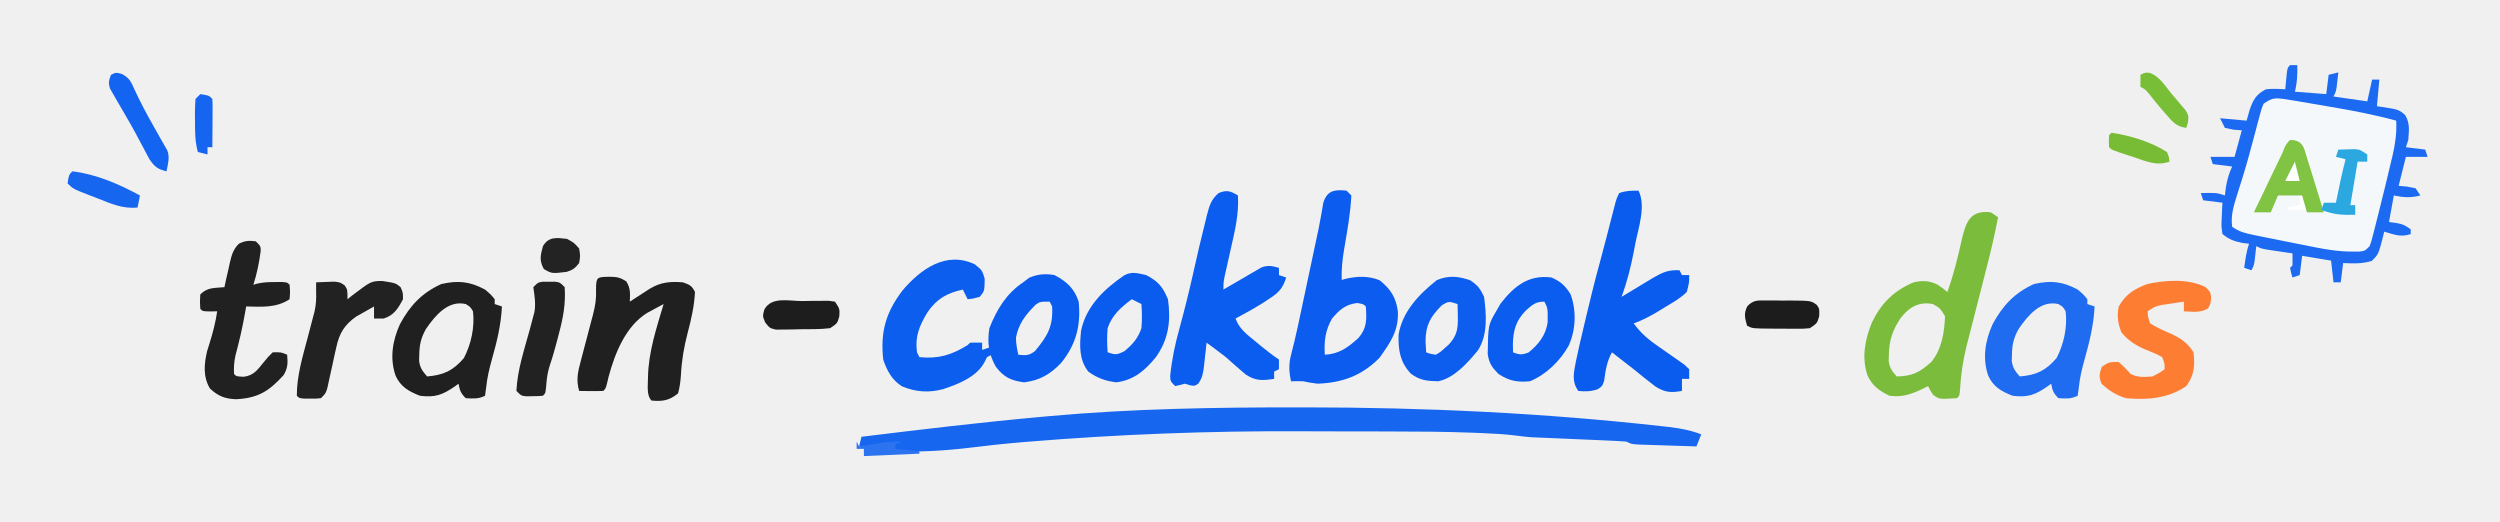
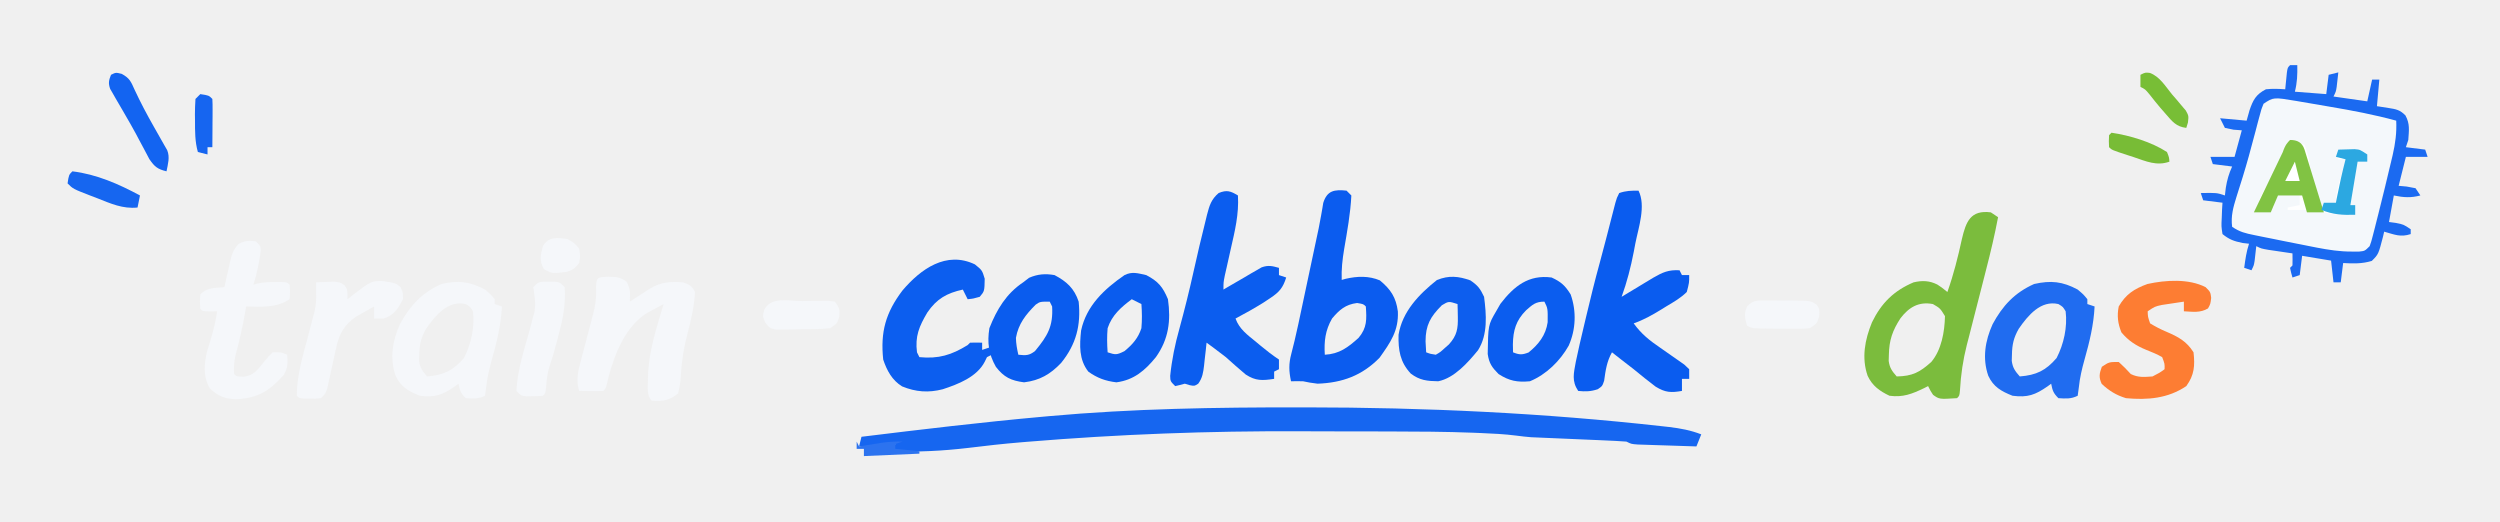
- <svg xmlns="http://www.w3.org/2000/svg" version="1.1" width="1036" height="216" viewBox="0 0 1036 216" role="img" aria-label="Train Cookbook DAS logo">
+ <svg xmlns="http://www.w3.org/2000/svg" version="1.1" width="1036" height="216" viewBox="0 0 1036 216" role="img" aria-label="Train Cookbook DAS logo for dark backgrounds">
  <style>
- @media (prefers-color-scheme: dark) {
  path[fill="#202020"], path[fill="#212121"], path[fill="#222222"],
  path[fill="#1D1D1D"], path[fill="#1D1C1C"], path[fill="#232323"] {
    fill: #F5F7FA;
  }
- }
</style>
  <path d="M928 90 L931 70 L938 46 L939 44 L940 43 L944 42 L963 45 L975 47 L985 49 L991 51 L991 56 L989 65 L982 93 L978 101 L977 102 L971 102 L953 99 L942 97 L930 94 L928 93 Z" fill="#FFFFFF" />
  <path d="M0 0 C2.289 0.411 4.58 0.812 6.871 1.211 C8.346 1.473 9.821 1.735 11.296 1.998 C11.634 2.057 11.634 2.057 13.342 2.355 C17.332 3.081 21.082 4.099 24.898 5.471 C25.031 10.222 24.654 14.328 23.507 18.936 C23.212 20.141 22.916 21.347 22.612 22.589 C22.453 23.219 22.453 23.219 21.648 26.408 C21.324 27.712 21.001 29.016 20.678 30.32 C20.045 32.877 19.406 35.433 18.766 37.989 C18.03 40.942 17.313 43.899 16.613 46.862 C16.435 47.607 16.256 48.352 16.073 49.12 C15.621 51.011 15.171 52.903 14.722 54.795 C13.898 57.471 13.898 57.471 11.898 59.471 C3.177 60.61 -5.597 58.759 -14.13 57.072 C-16.229 56.658 -18.331 56.261 -20.434 55.867 C-40.533 52.04 -40.533 52.04 -43.102 49.471 C-43.755 43.467 -41.715 38.072 -39.977 32.408 C-39.333 30.269 -38.69 28.13 -38.047 25.99 C-37.722 24.91 -37.396 23.829 -37.06 22.716 C-36.136 19.585 -35.261 16.446 -34.407 13.295 C-34.144 12.334 -33.881 11.373 -33.61 10.383 C-33.113 8.557 -32.624 6.728 -32.145 4.896 C-31.919 4.078 -31.694 3.26 -31.461 2.416 C-31.27 1.7 -31.079 0.983 -30.882 0.245 C-27.274 -7.959 -7.259 -1.307 0 0 Z M-18.102 14.471 C-32.102 37.621 -32.102 37.621 -32.102 40.471 C-30.122 40.801 -28.142 41.131 -26.102 41.471 C-25.772 40.337 -25.442 39.202 -25.102 38.033 C-24.301 36.096 -24.301 36.096 -23.102 34.471 C-20.31 33.502 -18.108 33.52 -15.102 33.471 C-15.102 35.781 -15.102 38.091 -15.102 40.471 C-16.752 40.801 -18.402 41.131 -20.102 41.471 C-20.102 41.801 -20.102 42.131 -20.102 42.471 C-16.472 42.471 -12.842 42.471 -9.102 42.471 C-9.385 39.095 -9.678 35.72 -9.977 32.346 C-10.056 31.395 -10.134 30.443 -10.215 29.463 C-10.661 24.525 -11.24 20.119 -13.102 15.471 C-14.752 15.141 -16.402 14.811 -18.102 14.471 Z M0.898 17.471 C0.898 18.791 0.898 20.111 0.898 21.471 C1.888 21.471 2.878 21.471 3.898 21.471 C3.754 21.995 3.754 21.995 3.023 24.647 C2.648 26.026 2.273 27.404 1.898 28.783 C1.707 29.474 1.516 30.164 1.32 30.875 C0.521 33.829 -0.102 36.397 -0.102 39.471 C-1.752 39.471 -3.402 39.471 -5.102 39.471 C-5.102 40.791 -5.102 42.111 -5.102 43.471 C-0.693 44.573 3.382 44.547 7.898 44.471 C7.898 43.151 7.898 41.831 7.898 40.471 C7.238 40.471 6.578 40.471 5.898 40.471 C6.888 34.531 7.878 28.591 8.898 22.471 C10.218 22.471 11.538 22.471 12.898 22.471 C12.523 20.533 12.523 20.533 11.898 18.471 C9.492 17.268 7.948 17.37 5.273 17.408 C4.456 17.417 3.638 17.426 2.796 17.436 C2.17 17.447 1.543 17.459 0.898 17.471 Z " fill="#F4F8FB" transform="translate(968.1021,44.52905)" />
  <path d="M0 0 C0.787 0 1.574 0.001 2.385 0.001 C51.763 0.022 100.966 2.318 150.062 7.812 C151.061 7.923 152.059 8.034 153.087 8.148 C157.728 8.711 161.922 9.486 166.312 11.188 C165.652 12.838 164.993 14.488 164.312 16.188 C159.854 16.049 155.396 15.901 150.938 15.75 C149.666 15.711 148.395 15.671 147.086 15.631 C145.874 15.589 144.663 15.547 143.414 15.504 C142.293 15.467 141.173 15.431 140.018 15.393 C137.312 15.188 137.312 15.188 135.312 14.188 C132.275 13.971 129.253 13.81 126.211 13.688 C125.301 13.647 124.39 13.606 123.452 13.564 C120.531 13.435 117.609 13.31 114.688 13.188 C111.787 13.064 108.887 12.939 105.987 12.811 C104.182 12.731 102.377 12.654 100.571 12.58 C99.737 12.543 98.904 12.507 98.044 12.469 C97.683 12.454 97.683 12.454 95.856 12.377 C93.787 12.223 91.725 11.977 89.668 11.704 C84.753 11.073 79.839 10.842 74.89 10.638 C73.89 10.596 72.889 10.554 71.858 10.511 C60.264 10.06 48.672 10.004 37.07 9.984 C35.906 9.982 34.741 9.979 33.542 9.976 C27.358 9.961 21.174 9.952 14.99 9.947 C10.002 9.943 5.013 9.929 0.024 9.906 C-37.69 9.737 -75.027 11.136 -112.609 14.235 C-113.604 14.317 -114.599 14.399 -115.623 14.483 C-122.96 15.1 -130.256 15.905 -137.562 16.812 C-147.993 18.048 -158.194 18.558 -168.688 18.188 C-168.358 17.197 -168.027 16.208 -167.688 15.188 C-168.678 15.352 -169.668 15.518 -170.688 15.688 C-174.715 16.272 -178.622 16.259 -182.688 16.188 C-182.358 14.868 -182.027 13.548 -181.688 12.188 C-156.675 9.124 -131.663 6.134 -106.562 3.875 C-105.673 3.794 -104.784 3.713 -103.867 3.63 C-69.306 0.513 -34.682 -0.027 0 0 Z " fill="#1666F0" transform="translate(538.6875,168.8125)" />
  <path d="M0 0 C3.164 6.328 -0.028 15.36 -1.312 21.875 C-1.419 22.442 -1.419 22.442 -1.959 25.309 C-3.209 31.748 -4.767 37.832 -7 44 C-5.964 43.374 -4.927 42.747 -3.859 42.102 C-2.49 41.276 -1.12 40.45 0.25 39.625 C0.932 39.213 1.614 38.8 2.316 38.375 C2.98 37.975 3.644 37.576 4.328 37.164 C4.936 36.797 5.543 36.431 6.169 36.053 C10.032 33.831 12.46 32.748 17 33 C17.33 33.66 17.66 34.32 18 35 C18.99 35 19.98 35 21 35 C21.016 38.137 21.016 38.137 20 42 C17.546 44.425 14.715 46.075 11.75 47.812 C10.986 48.289 10.221 48.765 9.434 49.256 C5.732 51.529 2.124 53.573 -2 55 C1.126 59.358 4.572 62.087 8.938 65.062 C11.299 66.698 13.653 68.344 16 70 C16.971 70.679 17.941 71.359 18.941 72.059 C19.621 72.699 20.3 73.34 21 74 C21 75.32 21 76.64 21 78 C20.01 78 19.02 78 18 78 C18 79.65 18 81.3 18 83 C13.439 83.789 11.129 83.687 7.113 81.242 C4.011 78.899 0.997 76.476 -2 74 C-3.746 72.641 -5.496 71.286 -7.25 69.938 C-8.501 68.959 -9.751 67.981 -11 67 C-13.154 70.827 -13.642 74.456 -14.242 78.758 C-15 81 -15 81 -16.875 82.285 C-19.733 83.247 -22.009 83.325 -25 83 C-27.769 78.846 -26.832 75.689 -26 71 C-24.988 66.103 -23.851 61.238 -22.688 56.375 C-22.366 55.015 -22.044 53.655 -21.723 52.295 C-19.937 44.767 -18.096 37.263 -16.039 29.805 C-15.154 26.565 -14.301 23.321 -13.461 20.07 C-13.189 19.018 -12.917 17.966 -12.637 16.883 C-12.096 14.785 -11.556 12.687 -11.017 10.588 C-10.771 9.635 -10.524 8.681 -10.27 7.699 C-10.049 6.842 -9.828 5.984 -9.601 5.1 C-9 3 -9 3 -8 1 C-5.148 0.017 -3.104 0 0 0 Z " fill="#0A5CEF" transform="translate(679,79)" />
  <path d="M0 0 C0.467 7.731 -1.288 14.804 -3 22.312 C-3.565 24.829 -4.128 27.346 -4.688 29.863 C-4.939 30.97 -5.19 32.076 -5.449 33.216 C-6 36 -6 36 -6 39 C-5.481 38.692 -4.962 38.384 -4.427 38.066 C-2.064 36.675 0.311 35.306 2.688 33.938 C3.504 33.452 4.321 32.967 5.162 32.467 C5.958 32.012 6.754 31.558 7.574 31.09 C8.302 30.666 9.03 30.241 9.78 29.804 C12.548 28.801 14.208 29.208 17 30 C17 30.99 17 31.98 17 33 C17.99 33.33 18.98 33.66 20 34 C18.665 38.261 17.138 40.045 13.438 42.5 C12.995 42.795 12.995 42.795 10.754 44.285 C6.914 46.676 3.006 48.9 -1 51 C0.596 55.402 3.927 57.755 7.438 60.625 C8.023 61.115 8.609 61.605 9.213 62.109 C11.741 64.21 14.263 66.175 17 68 C17 69.32 17 70.64 17 72 C16.67 72.165 16.67 72.165 15 73 C15 73.99 15 74.98 15 76 C10.143 76.717 7.428 76.926 3.234 74.207 C0.428 71.867 -2.287 69.447 -5 67 C-6.547 65.792 -8.107 64.602 -9.688 63.438 C-10.009 63.2 -10.009 63.2 -11.637 61.996 C-12.087 61.667 -12.536 61.339 -13 61 C-13.11 62.048 -13.219 63.096 -13.332 64.176 C-13.492 65.555 -13.652 66.934 -13.812 68.312 C-13.883 69.003 -13.953 69.693 -14.025 70.404 C-14.382 73.359 -14.685 75.565 -16.453 78.004 C-18 79 -18 79 -19.938 78.625 C-20.618 78.419 -21.299 78.213 -22 78 C-22.701 78.186 -23.402 78.371 -24.125 78.562 C-24.434 78.635 -24.434 78.635 -26 79 C-28 77 -28 77 -28.073 74.779 C-27.389 68.029 -26.084 61.712 -24.25 55.188 C-22.139 47.407 -20.179 39.622 -18.438 31.75 C-16.834 24.582 -15.181 17.432 -13.375 10.312 C-13.278 9.914 -13.278 9.914 -12.787 7.899 C-11.795 4.07 -11.016 1.578 -8 -1 C-4.659 -2.401 -3.042 -1.847 0 0 Z " fill="#0B5DEF" transform="translate(513,81)" />
  <path d="M0 0 C0.66 0.66 1.32 1.32 2 2 C1.644 9.474 0.271 16.853 -0.983 24.222 C-1.698 28.536 -2.163 32.608 -2 37 C-1.432 36.84 -0.863 36.68 -0.277 36.516 C4.517 35.43 9.257 35.264 13.812 37.188 C18.372 40.965 20.498 44.252 21.273 50.043 C21.652 58.028 18.184 62.93 13.688 69.25 C6.454 76.651 -1.792 79.639 -12 80 C-15.312 79.562 -15.312 79.562 -18 79 C-19.666 78.964 -21.334 78.951 -23 79 C-23.908 74.759 -23.986 71.788 -22.879 67.605 C-22.595 66.47 -22.312 65.335 -22.02 64.166 C-21.858 63.516 -21.696 62.867 -21.529 62.199 C-20.46 57.753 -19.537 53.274 -18.59 48.801 C-18.375 47.793 -18.161 46.785 -17.94 45.746 C-17.497 43.66 -17.054 41.574 -16.611 39.488 C-15.937 36.309 -15.26 33.13 -14.584 29.951 C-14.148 27.901 -13.713 25.851 -13.277 23.801 C-13.078 22.865 -12.879 21.929 -12.674 20.965 C-12.484 20.067 -12.294 19.169 -12.097 18.243 C-11.912 17.377 -11.726 16.51 -11.535 15.617 C-11.168 13.821 -10.831 12.018 -10.519 10.211 C-10.363 9.32 -10.206 8.43 -10.045 7.512 C-9.915 6.717 -9.785 5.921 -9.65 5.101 C-8.055 -0.052 -5.031 -0.535 0 0 Z M-6 53 C-8.808 57.895 -9.347 62.445 -9 68 C-2.98 67.699 0.676 64.914 5 61 C8.552 56.782 8.353 53.301 8 48 C7 47 7 47 4.375 46.562 C-0.424 47.185 -2.926 49.344 -6 53 Z " fill="#0B5CEF" transform="translate(558,79)" />
  <path d="M0 0 C0.99 0.66 1.98 1.32 3 2 C1.613 9.389 -0.123 16.652 -2.004 23.93 C-2.586 26.212 -3.167 28.495 -3.748 30.777 C-4.654 34.328 -5.563 37.879 -6.48 41.427 C-7.372 44.884 -8.251 48.344 -9.129 51.805 C-9.265 52.327 -9.265 52.327 -9.956 54.969 C-11.533 61.233 -12.425 67.253 -12.785 73.706 C-13 76 -13 76 -14 77 C-21.333 77.473 -21.333 77.473 -23.938 75.625 C-25 74 -25 74 -26 72 C-26.568 72.289 -27.137 72.577 -27.723 72.875 C-32.645 75.242 -36.425 76.75 -42 76 C-46.105 74.041 -49.127 71.88 -51.059 67.719 C-53.646 60.247 -52.182 52.717 -49.25 45.57 C-45.378 37.609 -40.236 32.493 -32 29 C-28.47 28.189 -25.503 28.249 -22.172 29.914 C-20.5 31 -20.5 31 -18 33 C-15.436 25.781 -13.61 18.502 -11.982 11.021 C-10.292 3.817 -8.382 -1.07 0 0 Z M-37.453 43.906 C-40.739 48.967 -42.139 52.937 -42.25 59 C-42.276 59.846 -42.302 60.691 -42.328 61.562 C-41.936 64.473 -40.916 65.822 -39 68 C-32.516 67.884 -29.458 66.301 -24.664 61.984 C-20.407 56.908 -19.152 49.479 -19 43 C-21 39.75 -21 39.75 -24 38 C-29.82 36.886 -33.914 39.264 -37.453 43.906 Z " fill="#7BBC3D" transform="translate(825,88)" />
  <path d="M0 0 C0.99 0 1.98 0 3 0 C3.076 3.964 2.968 7.127 2 11 C6.29 11.33 10.58 11.66 15 12 C15.33 9.36 15.66 6.72 16 4 C17.32 3.67 18.64 3.34 20 3 C19.856 4.279 19.711 5.557 19.562 6.875 C19.481 7.594 19.4 8.314 19.316 9.055 C19 11 19 11 18 13 C22.62 13.66 27.24 14.32 32 15 C32.66 12.03 33.32 9.06 34 6 C34.99 6 35.98 6 37 6 C36.67 9.63 36.34 13.26 36 17 C37.588 17.248 39.176 17.495 40.812 17.75 C43.981 18.244 45.53 18.526 47.809 20.824 C49.747 24.364 49.254 26.999 49 31 C48.67 31.99 48.34 32.98 48 34 C50.64 34.33 53.28 34.66 56 35 C56.33 35.99 56.66 36.98 57 38 C54.03 38 51.06 38 48 38 C47.01 41.96 46.02 45.92 45 50 C46.114 50.103 47.227 50.206 48.375 50.312 C49.571 50.539 50.768 50.766 52 51 C52.66 51.99 53.32 52.98 54 54 C50.018 55.054 47.018 54.841 43 54 C42.34 57.63 41.68 61.26 41 65 C41.928 65.124 42.856 65.248 43.812 65.375 C47 66 47 66 50 68 C50 68.66 50 69.32 50 70 C45.749 71.417 43.281 70.193 39 69 C38.921 69.344 38.921 69.344 38.52 71.082 C36.633 78.367 36.633 78.367 33.875 81.125 C29.878 82.341 26.144 82.244 22 82 C21.67 84.64 21.34 87.28 21 90 C20.01 90 19.02 90 18 90 C17.835 88.515 17.835 88.515 17 81 C13.04 80.34 9.08 79.68 5 79 C4.67 81.64 4.34 84.28 4 87 C3.01 87.33 2.02 87.66 1 88 C0.438 86.063 0.438 86.063 0 84 C0.33 83.67 0.66 83.34 1 83 C1.041 81.334 1.043 79.666 1 78 C0.085 77.867 -0.83 77.734 -1.773 77.598 C-2.962 77.421 -4.15 77.244 -5.375 77.062 C-6.558 76.888 -7.742 76.714 -8.961 76.535 C-12 76 -12 76 -14 75 C-14.228 77.018 -14.456 79.036 -14.684 81.055 C-15 83 -15 83 -16 85 C-16.495 84.835 -16.495 84.835 -19 84 C-18.542 80.531 -18.109 77.326 -17 74 C-17.887 73.897 -18.774 73.794 -19.688 73.688 C-23.229 72.952 -25.194 72.275 -28 70 C-28.488 66.863 -28.488 66.863 -28.312 63.312 C-28.267 62.133 -28.222 60.954 -28.176 59.738 C-28.118 58.835 -28.06 57.931 -28 57 C-29.32 56.835 -29.32 56.835 -36 56 C-36.165 55.505 -36.165 55.505 -37 53 C-30.375 52.875 -30.375 52.875 -27 54 C-26.876 52.948 -26.753 51.896 -26.625 50.812 C-26.089 47.54 -25.361 44.995 -24 42 C-25.32 41.835 -25.32 41.835 -32 41 C-32.165 40.505 -32.165 40.505 -33 38 C-29.7 38 -26.4 38 -23 38 C-22.01 34.37 -21.02 30.74 -20 27 C-21.114 26.918 -22.227 26.835 -23.375 26.75 C-24.571 26.502 -25.768 26.255 -27 26 C-27.66 24.68 -28.32 23.36 -29 22 C-25.37 22.33 -21.74 22.66 -18 23 C-17.608 21.597 -17.216 20.195 -16.812 18.75 C-15.363 14.49 -14.154 12.123 -10 10 C-7.24 9.697 -4.792 9.811 -2 10 C-1.97 9.681 -1.97 9.681 -1.816 8.066 C-1.733 7.24 -1.649 6.414 -1.562 5.562 C-1.481 4.739 -1.4 3.915 -1.316 3.066 C-1 1 -1 1 0 0 Z M-11 16 C-11.888 18.205 -11.888 18.205 -12.613 20.961 C-12.889 21.981 -13.165 23.001 -13.449 24.052 C-13.734 25.148 -14.019 26.245 -14.312 27.375 C-14.923 29.65 -15.535 31.925 -16.148 34.199 C-16.455 35.341 -16.761 36.482 -17.077 37.658 C-18.651 43.357 -20.413 49 -22.222 54.628 C-23.526 58.823 -24.6 62.559 -24 67 C-20.749 69.167 -18.555 69.669 -14.75 70.438 C-13.501 70.693 -12.252 70.948 -10.965 71.211 C-9.643 71.474 -8.322 71.737 -7 72 C-6.361 72.13 -6.361 72.13 -3.129 72.789 C0.578 73.54 4.288 74.274 8 75 C9.043 75.206 10.086 75.412 11.16 75.624 C15.996 76.548 20.62 77.276 25.562 77.25 C26.554 77.255 27.545 77.26 28.566 77.266 C31 77 31 77 33 75 C33.698 73.011 33.698 73.011 34.332 70.547 C34.571 69.628 34.81 68.709 35.056 67.762 C35.306 66.768 35.555 65.774 35.812 64.75 C36.072 63.73 36.332 62.711 36.6 61.66 C38.42 54.455 40.182 47.236 41.875 40 C42.09 39.1 42.305 38.2 42.527 37.272 C43.642 32.388 44.231 28.009 44 23 C34.889 20.514 25.718 18.779 16.416 17.21 C14.041 16.809 11.668 16.398 9.295 15.986 C7.771 15.726 6.247 15.466 4.723 15.207 C4.021 15.085 3.318 14.963 2.595 14.838 C-6.883 13.256 -6.883 13.256 -11 16 Z " fill="#1B6AF1" transform="translate(949,27)" />
  <path d="M0 0 C3.249 0.047 4.442 0.157 7.25 1.938 C9.047 4.907 8.795 6.899 8.688 10.312 C9.067 10.066 9.067 10.066 10.988 8.816 C11.485 8.496 11.485 8.496 14 6.875 C14.986 6.237 15.972 5.599 16.988 4.941 C21.491 2.224 25.526 1.886 30.688 2.312 C33.498 3.321 34.354 3.646 35.688 6.312 C35.387 12.131 34.173 17.506 32.688 23.125 C31.131 29.018 30.166 34.65 29.863 40.762 C29.683 43.381 29.373 45.777 28.688 48.312 C25.099 51.286 22.274 51.729 17.688 51.312 C15.432 49.057 16.265 44.634 16.217 41.604 C16.389 31.214 19.755 21.201 22.688 11.312 C21.251 12.076 19.818 12.847 18.387 13.621 C17.588 14.05 16.79 14.478 15.968 14.92 C6.968 20.418 2.489 31.743 -0.125 41.5 C-0.338 42.401 -0.55 43.302 -0.77 44.23 C-1.312 46.312 -1.312 46.312 -2.312 47.312 C-3.999 47.385 -5.688 47.396 -7.375 47.375 C-8.294 47.366 -9.213 47.357 -10.16 47.348 C-10.87 47.336 -11.581 47.324 -12.312 47.312 C-13.629 42.853 -12.854 39.365 -11.66 35 C-11.481 34.309 -11.302 33.617 -11.118 32.905 C-10.547 30.705 -9.962 28.509 -9.375 26.312 C-8.793 24.116 -8.214 21.919 -7.643 19.72 C-7.288 18.355 -6.926 16.991 -6.558 15.63 C-5.632 12.094 -5.135 8.962 -5.312 5.312 C-5.312 -0.01 -4.859 0.151 0 0 Z " fill="#202020" transform="translate(252.3125,114.6875)" />
  <path d="M0 0 C3 2.438 3 2.438 4.062 5.938 C3.97 11.109 3.97 11.109 2 13.438 C-0.625 14.188 -0.625 14.188 -3 14.438 C-3.66 13.118 -4.32 11.797 -5 10.438 C-11.643 11.899 -15.822 14.258 -19.707 19.93 C-23.103 25.672 -24.848 29.771 -24 36.438 C-23.67 37.097 -23.34 37.757 -23 38.438 C-15.086 39.195 -9.75 37.597 -3 33.438 C-2.67 33.108 -2.34 32.778 -2 32.438 C-0.334 32.397 1.334 32.395 3 32.438 C3 33.428 3 34.417 3 35.438 C3.99 35.108 4.98 34.778 6 34.438 C6.33 35.428 6.66 36.417 7 37.438 C6.67 37.602 6.67 37.602 5 38.438 C4.7 39.056 4.399 39.675 4.09 40.312 C0.832 46.665 -6.909 49.629 -13.332 51.746 C-19.225 53.273 -24.523 52.883 -30.172 50.559 C-34.324 48.012 -36.498 43.944 -38 39.438 C-39.206 27.974 -36.955 19.995 -30.031 10.832 C-22.488 1.94 -11.894 -5.702 0 0 Z " fill="#0C5EEF" transform="translate(404,109.5625)" />
  <path d="M0 0 C2.438 2.062 2.438 2.062 4 4 C4 4.66 4 5.32 4 6 C4.99 6.33 5.98 6.66 7 7 C6.622 14.679 4.897 21.682 2.816 29.046 C1.746 32.886 0.872 36.553 0.469 40.523 C0.391 41.097 0.391 41.097 0 44 C-2.763 45.381 -4.947 45.191 -8 45 C-10.139 42.861 -10.427 41.867 -11 39 C-11.242 39.18 -11.242 39.18 -12.469 40.094 C-17.618 43.658 -20.744 44.807 -27 44 C-31.671 42.149 -34.92 40.331 -37.055 35.723 C-39.569 28.482 -38.361 21.202 -35.262 14.352 C-31.128 6.648 -26.08 1.27 -18.062 -2.312 C-11.132 -3.868 -6.274 -3.378 0 0 Z M-24.438 16.25 C-26.535 19.942 -27.174 22.75 -27.25 26.938 C-27.276 27.792 -27.302 28.647 -27.328 29.527 C-26.939 32.461 -25.934 33.807 -24 36 C-17.191 35.455 -13.212 33.58 -8.75 28.375 C-5.751 22.591 -4.205 15.523 -5 9 C-6.125 7.125 -6.125 7.125 -8 6 C-15.302 4.302 -20.602 10.699 -24.438 16.25 Z " fill="#206CF0" transform="translate(861,120)" />
  <path d="M0 0 C2.438 2.062 2.438 2.062 4 4 C4 4.66 4 5.32 4 6 C4.99 6.33 5.98 6.66 7 7 C6.622 14.679 4.897 21.682 2.816 29.046 C1.746 32.886 0.872 36.553 0.469 40.523 C0.391 41.097 0.391 41.097 0 44 C-2.763 45.381 -4.947 45.191 -8 45 C-10.139 42.861 -10.427 41.867 -11 39 C-11.242 39.18 -11.242 39.18 -12.469 40.094 C-17.618 43.658 -20.744 44.807 -27 44 C-31.671 42.149 -34.92 40.331 -37.055 35.723 C-39.569 28.482 -38.361 21.202 -35.262 14.352 C-31.128 6.648 -26.08 1.27 -18.062 -2.312 C-11.132 -3.868 -6.274 -3.378 0 0 Z M-24.438 16.25 C-26.535 19.942 -27.174 22.75 -27.25 26.938 C-27.276 27.792 -27.302 28.647 -27.328 29.527 C-26.939 32.461 -25.934 33.807 -24 36 C-17.191 35.455 -13.212 33.58 -8.75 28.375 C-5.751 22.591 -4.205 15.523 -5 9 C-6.125 7.125 -6.125 7.125 -8 6 C-15.302 4.302 -20.602 10.699 -24.438 16.25 Z " fill="#202020" transform="translate(201,120)" />
  <path d="M0 0 C2 2 2 2 2.047 3.918 C1.41 8.786 0.493 13.32 -1 18 C-0.447 17.838 0.106 17.675 0.676 17.508 C3.242 16.947 5.563 16.867 8.188 16.875 C9.068 16.872 9.948 16.87 10.855 16.867 C13 17 13 17 14 18 C14.25 20.938 14.25 20.938 14 24 C8.498 27.668 2.395 27.128 -4 27 C-4.055 27.327 -4.055 27.327 -4.332 28.984 C-5.407 35.175 -6.764 41.211 -8.414 47.273 C-8.991 49.957 -9.184 52.265 -9 55 C-8 56 -8 56 -4.938 56.125 C-0.917 55.565 0.58 53.449 3.062 50.375 C5.066 47.902 5.066 47.902 7 46 C10.5 45.938 10.5 45.938 13 47 C13.279 50.449 13.335 52.441 11.531 55.449 C5.467 62.131 0.912 64.978 -8.125 65.438 C-12.765 65.28 -15.521 64.218 -19 61 C-21.91 56.106 -21.443 50.863 -20.16 45.465 C-19.798 44.301 -19.436 43.137 -19.062 41.938 C-17.733 37.625 -16.646 33.47 -16 29 C-16.969 29.021 -17.939 29.041 -18.938 29.062 C-22 29 -22 29 -23 28 C-23.188 25.062 -23.188 25.062 -23 22 C-19.994 18.994 -17.176 19.404 -13 19 C-12.758 17.88 -12.515 16.76 -12.266 15.605 C-11.928 14.133 -11.589 12.66 -11.25 11.188 C-11.093 10.45 -10.935 9.712 -10.773 8.951 C-10.007 5.693 -9.412 3.415 -7.023 1.008 C-4.483 -0.257 -2.802 -0.369 0 0 Z " fill="#212121" transform="translate(106,100)" />
  <path d="M0 0 C2 2 2 2 2.312 4.438 C2 7 2 7 1 8.812 C-2.24 10.736 -5.283 10.183 -9 10 C-9 8.68 -9 7.36 -9 6 C-10.939 6.283 -12.876 6.576 -14.812 6.875 C-15.891 7.037 -16.97 7.2 -18.082 7.367 C-21 8 -21 8 -24 10 C-23.926 12.281 -23.926 12.281 -23 15 C-20.696 16.407 -18.648 17.466 -16.188 18.5 C-11.365 20.563 -7.859 22.421 -5 27 C-4.388 32.509 -4.643 36.385 -8 41 C-15.56 46.122 -24.078 46.844 -33 46 C-37.039 44.759 -39.996 42.944 -43.062 40.062 C-44.328 37.278 -44.047 35.841 -43 33 C-40 31 -40 31 -36 31 C-33.375 33.438 -33.375 33.438 -31 36 C-27.936 37.532 -25.383 37.229 -22 37 C-19.062 35.5 -19.062 35.5 -17 34 C-16.938 31.75 -16.938 31.75 -18 29 C-20.146 27.751 -22.338 26.878 -24.645 25.961 C-28.791 24.269 -32.007 22.192 -34.875 18.75 C-36.376 15.082 -36.773 11.86 -36 8 C-33.08 2.938 -29.557 0.662 -24.094 -1.312 C-16.573 -2.984 -6.966 -3.578 0 0 Z " fill="#FD7D33" transform="translate(914,119)" />
  <path d="M0 0 C5.102 2.695 8.174 5.521 10 11 C10.995 20.805 8.968 28.677 2.75 36.375 C-1.727 41.101 -6.147 43.656 -12.625 44.438 C-18.03 43.737 -20.961 42.347 -24.312 38 C-27.312 32.667 -27.959 28.009 -27 22 C-23.931 14.223 -20.006 7.682 -13 3 C-12.196 2.381 -11.391 1.763 -10.562 1.125 C-7.008 -0.435 -3.776 -0.674 0 0 Z M-7.816 12.25 C-11.923 16.366 -14.963 20.163 -16 26 C-15.939 28.49 -15.561 30.553 -15 33 C-11.921 33.313 -10.508 33.41 -8.051 31.426 C-2.927 25.197 -0.529 21.318 -1 13 C-1.33 12.34 -1.66 11.68 -2 11 C-6 11 -6 11 -7.816 12.25 Z " fill="#0A5CEE" transform="translate(437,114)" />
  <path d="M0 0 C4.951 2.571 6.884 4.897 9 10 C10.274 18.962 9.277 26.576 4 34 C-0.494 39.518 -5.111 43.496 -12.375 44.438 C-16.915 43.89 -20.282 42.671 -24 40 C-27.932 34.962 -27.628 29.115 -27 23 C-24.81 12.691 -17.367 5.773 -9 0 C-5.81 -1.595 -3.422 -0.741 0 0 Z M-6 10 C-10.421 13.315 -14.205 16.593 -16 22 C-16.305 25.365 -16.244 28.633 -16 32 C-12.742 33.067 -12.266 33.133 -9 31.5 C-5.652 28.71 -3.352 26.141 -2 22 C-1.695 18.635 -1.756 15.367 -2 12 C-3.32 11.34 -4.64 10.68 -6 10 Z " fill="#0A5CEE" transform="translate(475,114)" />
  <path d="M0 0 C3.934 1.821 5.583 3.333 7.875 7 C10.344 13.947 10.047 21.548 7.062 28.25 C3.488 34.582 -2.217 40.191 -9 43 C-14.239 43.485 -17.568 42.856 -22 40 C-24.75 37.205 -25.908 35.612 -26.496 31.695 C-26.298 19.655 -26.298 19.655 -23 14 C-22.423 12.989 -21.845 11.979 -21.25 10.938 C-15.608 3.572 -9.524 -1.286 0 0 Z M-10.574 13.57 C-14.798 17.806 -15.966 21.948 -16.062 27.75 C-16.042 28.822 -16.021 29.895 -16 31 C-13.365 32.074 -12.253 32.097 -9.562 31.062 C-5.442 27.746 -2.411 23.897 -1.652 18.547 C-1.588 12.825 -1.588 12.825 -3 10 C-6.637 10 -7.908 11.228 -10.574 13.57 Z " fill="#0B5DEF" transform="translate(643,115)" />
  <path d="M0 0 C3.112 2.099 4.093 3.427 5.688 6.812 C6.641 14.171 7.305 22.453 3.188 28.938 C-0.993 34.027 -6.624 40.475 -13.312 41.812 C-17.904 41.74 -20.997 41.422 -24.688 38.625 C-29.149 33.845 -29.898 28.905 -29.754 22.531 C-28.186 12.875 -21.229 5.72 -13.875 -0.125 C-8.969 -2.159 -4.847 -1.738 0 0 Z M-11.812 10.312 C-16.567 15.067 -18.553 18.579 -18.562 25.25 C-18.499 26.772 -18.423 28.293 -18.312 29.812 C-16.539 30.48 -16.539 30.48 -14.312 30.812 C-12.461 29.738 -12.461 29.738 -10.688 28.125 C-10.097 27.606 -9.507 27.086 -8.898 26.551 C-5.537 22.867 -5.07 19.996 -5.188 15.062 C-5.197 14.57 -5.197 14.57 -5.242 12.078 C-5.265 11.33 -5.289 10.583 -5.312 9.812 C-9 8.625 -9 8.625 -11.812 10.312 Z " fill="#0D5EEE" transform="translate(609.3125,116.1875)" />
  <path d="M0 0 C1.603 -0.081 3.208 -0.139 4.812 -0.188 C5.259 -0.205 5.259 -0.205 7.52 -0.293 C10 0 10 0 11.824 1.262 C13 3 13 3 13 7 C13.629 6.495 14.258 5.989 14.906 5.469 C22.772 -0.502 22.772 -0.502 27.375 -0.562 C32.986 0.308 32.986 0.308 35 2 C36 4.25 36 4.25 36 7 C33.976 10.823 32.239 13.675 28 15 C26.68 15 25.36 15 24 15 C24 13.35 24 11.7 24 10 C22.41 10.883 20.828 11.782 19.25 12.688 C18.368 13.186 17.487 13.685 16.578 14.199 C11.739 17.579 9.601 21.172 8.367 26.887 C8.118 27.99 7.87 29.092 7.613 30.229 C7.37 31.37 7.126 32.511 6.875 33.688 C6.379 35.964 5.877 38.238 5.367 40.512 C5.152 41.517 4.936 42.522 4.714 43.557 C4 46 4 46 2 48 C-0.129 48.23 -0.129 48.23 -2.562 48.188 C-3.368 48.181 -4.174 48.175 -5.004 48.168 C-7 48 -7 48 -8 47 C-8.019 38.698 -5.543 30.64 -3.438 22.688 C-2.785 20.214 -2.138 17.738 -1.496 15.262 C-1.209 14.179 -0.922 13.095 -0.627 11.979 C-0.039 9.186 0.113 6.839 0 4 C0 2.68 0 1.36 0 0 Z " fill="#222222" transform="translate(131,117)" />
  <path d="M0 0 C0.794 0.005 1.588 0.01 2.406 0.016 C3.2 0.01 3.994 0.005 4.812 0 C6.906 0.266 6.906 0.266 8.906 2.266 C9.373 9.079 8.298 14.898 6.531 21.453 C6.42 21.885 6.42 21.885 5.859 24.068 C4.936 27.62 3.962 31.103 2.777 34.578 C1.945 37.146 1.558 39.396 1.344 42.078 C1.008 46.163 1.008 46.163 -0.094 47.266 C-2.09 47.434 -2.09 47.434 -4.531 47.453 C-5.334 47.467 -6.137 47.481 -6.965 47.496 C-9.094 47.266 -9.094 47.266 -11.094 45.266 C-10.692 36.469 -7.745 27.893 -5.445 19.443 C-5.131 18.239 -4.816 17.034 -4.492 15.793 C-4.2 14.707 -3.908 13.622 -3.607 12.504 C-3.029 8.858 -3.572 5.896 -4.094 2.266 C-2.094 0.266 -2.094 0.266 0 0 Z " fill="#222222" transform="translate(225.0938,116.7344)" />
  <path d="M949 58 C952 58 954 59 955 62 L963 88 L956 88 L954 81 L944 81 L941 88 L934 88 L946 63 C947 60 948 59 949 58 Z M947 75 L953 75 L951 67 Z" fill="#81C343" fill-rule="evenodd" />
  <path d="M0 0 C1.267 -0.021 2.533 -0.041 3.838 -0.062 C5.045 -0.068 6.252 -0.073 7.496 -0.078 C8.61 -0.087 9.725 -0.097 10.873 -0.106 C11.76 0.011 12.648 0.129 13.562 0.25 C15.562 3.25 15.562 3.25 15.375 6.312 C14.562 9.25 14.562 9.25 11.562 11.25 C7.412 11.741 3.239 11.666 -0.938 11.688 C-1.514 11.704 -1.514 11.704 -4.434 11.787 C-5.538 11.794 -6.643 11.801 -7.781 11.809 C-8.794 11.822 -9.806 11.836 -10.85 11.849 C-13.438 11.25 -13.438 11.25 -15.338 8.887 C-16.438 6.25 -16.438 6.25 -15.688 3.5 C-12.644 -1.978 -5.671 0.023 0 0 Z " fill="#1D1D1D" transform="translate(332.4375,124.75)" />
  <path d="M0 0 C3.226 1.752 3.825 3.174 5.297 6.508 C7.747 11.778 10.416 16.835 13.297 21.883 C14.72 24.379 16.137 26.879 17.547 29.383 C17.972 30.12 18.398 30.858 18.836 31.617 C20.029 34.581 19.134 37.33 18.547 40.383 C14.817 39.445 13.657 38.543 11.441 35.32 C10.732 34.016 10.039 32.703 9.359 31.383 C8.588 29.94 7.816 28.497 7.043 27.055 C6.642 26.296 6.241 25.537 5.828 24.756 C4.5 22.296 3.113 19.877 1.707 17.461 C1.243 16.655 0.778 15.85 0.3 15.02 C-0.606 13.45 -1.52 11.885 -2.442 10.324 C-2.851 9.606 -3.259 8.888 -3.68 8.148 C-4.047 7.517 -4.413 6.886 -4.792 6.235 C-5.632 3.883 -5.377 2.678 -4.453 0.383 C-2.453 -0.617 -2.453 -0.617 0 0 Z " fill="#1364F1" transform="translate(50.45312,30.61719)" />
  <path d="M0 0 C1.105 -0.001 2.209 -0.001 3.348 -0.002 C4.501 0.018 5.655 0.038 6.844 0.059 C7.997 0.052 9.151 0.044 10.34 0.037 C18.793 0.101 18.793 0.101 21.205 1.832 C22.344 3.496 22.344 3.496 22.219 6.559 C21.344 9.496 21.344 9.496 18.344 11.496 C15.832 11.739 15.832 11.739 12.871 11.727 C11.807 11.725 10.743 11.723 9.646 11.721 C8.536 11.708 7.425 11.696 6.281 11.684 C5.167 11.683 4.052 11.682 2.904 11.682 C-5.376 11.636 -5.376 11.636 -7.656 10.496 C-8.592 7.258 -9.117 5.376 -7.521 2.328 C-4.989 -0.16 -3.51 -0.006 0 0 Z " fill="#1D1C1C" transform="translate(731.6562,124.5039)" />
  <path d="M0 0 C9.999 1.214 19.21 5.255 28 10 C27.67 11.65 27.34 13.3 27 15 C20.841 15.641 15.862 13.344 10.25 11.125 C9.292 10.76 8.334 10.395 7.348 10.02 C0.277 7.277 0.277 7.277 -2 5 C-1.464 1.464 -1.464 1.464 0 0 Z " fill="#1666F0" transform="translate(30,71)" />
  <path d="M0 0 C1.437 -0.054 2.875 -0.093 4.312 -0.125 C5.113 -0.148 5.914 -0.171 6.738 -0.195 C9 0 9 0 12 2 C12 2.99 12 3.98 12 5 C10.68 5 9.36 5 8 5 C7.01 10.94 6.02 16.88 5 23 C5.66 23 6.32 23 7 23 C7 24.32 7 25.64 7 27 C1.78 27.18 -2.073 26.971 -7 25 C-6.67 24.01 -6.34 23.02 -6 22 C-4.35 22 -2.7 22 -1 22 C-0.939 21.685 -0.939 21.685 -0.633 20.094 C0.427 14.682 1.616 9.338 3 4 C1.68 3.67 0.36 3.34 -1 3 C-0.67 2.01 -0.34 1.02 0 0 Z " fill="#2CA8E1" transform="translate(969,62)" />
  <path d="M0 0 C2.938 1.625 2.938 1.625 5 4 C5.5 7.062 5.5 7.062 5 10 C3.416 12.053 2.37 12.886 -0.121 13.652 C-6.281 14.411 -6.281 14.411 -9.625 12.5 C-11.579 8.946 -11.05 6.848 -10 3 C-7.667 -1.018 -4.27 -0.515 0 0 Z " fill="#232323" transform="translate(235,99)" />
  <path d="M0 0 C4.086 1.533 6.401 5.479 9.082 8.781 C9.756 9.559 10.43 10.336 11.125 11.137 C11.771 11.906 12.417 12.676 13.082 13.469 C13.68 14.174 14.278 14.879 14.895 15.605 C16.082 17.781 16.082 17.781 15.77 20.551 C15.543 21.287 15.316 22.023 15.082 22.781 C10.912 22.288 9.251 20.121 6.582 17.031 C5.829 16.17 5.076 15.309 4.301 14.422 C2.809 12.647 1.351 10.844 -0.074 9.016 C-1.918 6.781 -1.918 6.781 -3.918 5.781 C-3.918 4.131 -3.918 2.481 -3.918 0.781 C-1.918 -0.219 -1.918 -0.219 0 0 Z " fill="#78BE36" transform="translate(890.918,30.21875)" />
  <path d="M0 0 C3.536 0.536 3.536 0.536 5 2 C5.087 3.489 5.107 4.981 5.098 6.473 C5.094 7.372 5.091 8.271 5.088 9.197 C5.08 10.143 5.071 11.088 5.062 12.062 C5.058 13.012 5.053 13.961 5.049 14.939 C5.037 17.293 5.021 19.646 5 22 C4.34 22 3.68 22 3 22 C3 22.99 3 23.98 3 25 C1.68 24.67 0.36 24.34 -1 24 C-2.241 19.604 -2.184 15.414 -2.188 10.875 C-2.2 10.051 -2.212 9.228 -2.225 8.379 C-2.23 6.251 -2.123 4.124 -2 2 C-1.34 1.34 -0.68 0.68 0 0 Z " fill="#1665F0" transform="translate(83,39)" />
  <path d="M0 0 C7.6 1.111 16.557 3.821 23 8 C23.875 10.188 23.875 10.188 24 12 C18.739 13.891 14.288 11.825 9.25 10.125 C8.375 9.843 7.499 9.56 6.598 9.27 C0.165 7.165 0.165 7.165 -1 6 C-1.125 3.5 -1.125 3.5 -1 1 C-0.67 0.67 -0.34 0.34 0 0 Z " fill="#78BC36" transform="translate(875,55)" />
  <path d="M0 0 C0.33 0.66 0.66 1.32 1 2 C1.88 1.856 2.761 1.711 3.668 1.562 C4.829 1.377 5.991 1.191 7.188 1 C8.336 0.814 9.485 0.629 10.668 0.438 C13.504 0.065 16.147 -0.086 19 0 C18.01 0.33 17.02 0.66 16 1 C16 1.66 16 2.32 16 3 C19.3 3.33 22.6 3.66 26 4 C26 4.33 26 4.66 26 5 C18.41 5.33 10.82 5.66 3 6 C3 5.01 3 4.02 3 3 C2.01 3 1.02 3 0 3 C0 2.01 0 1.02 0 0 Z " fill="#2C73EF" transform="translate(355,183)" />
</svg>
